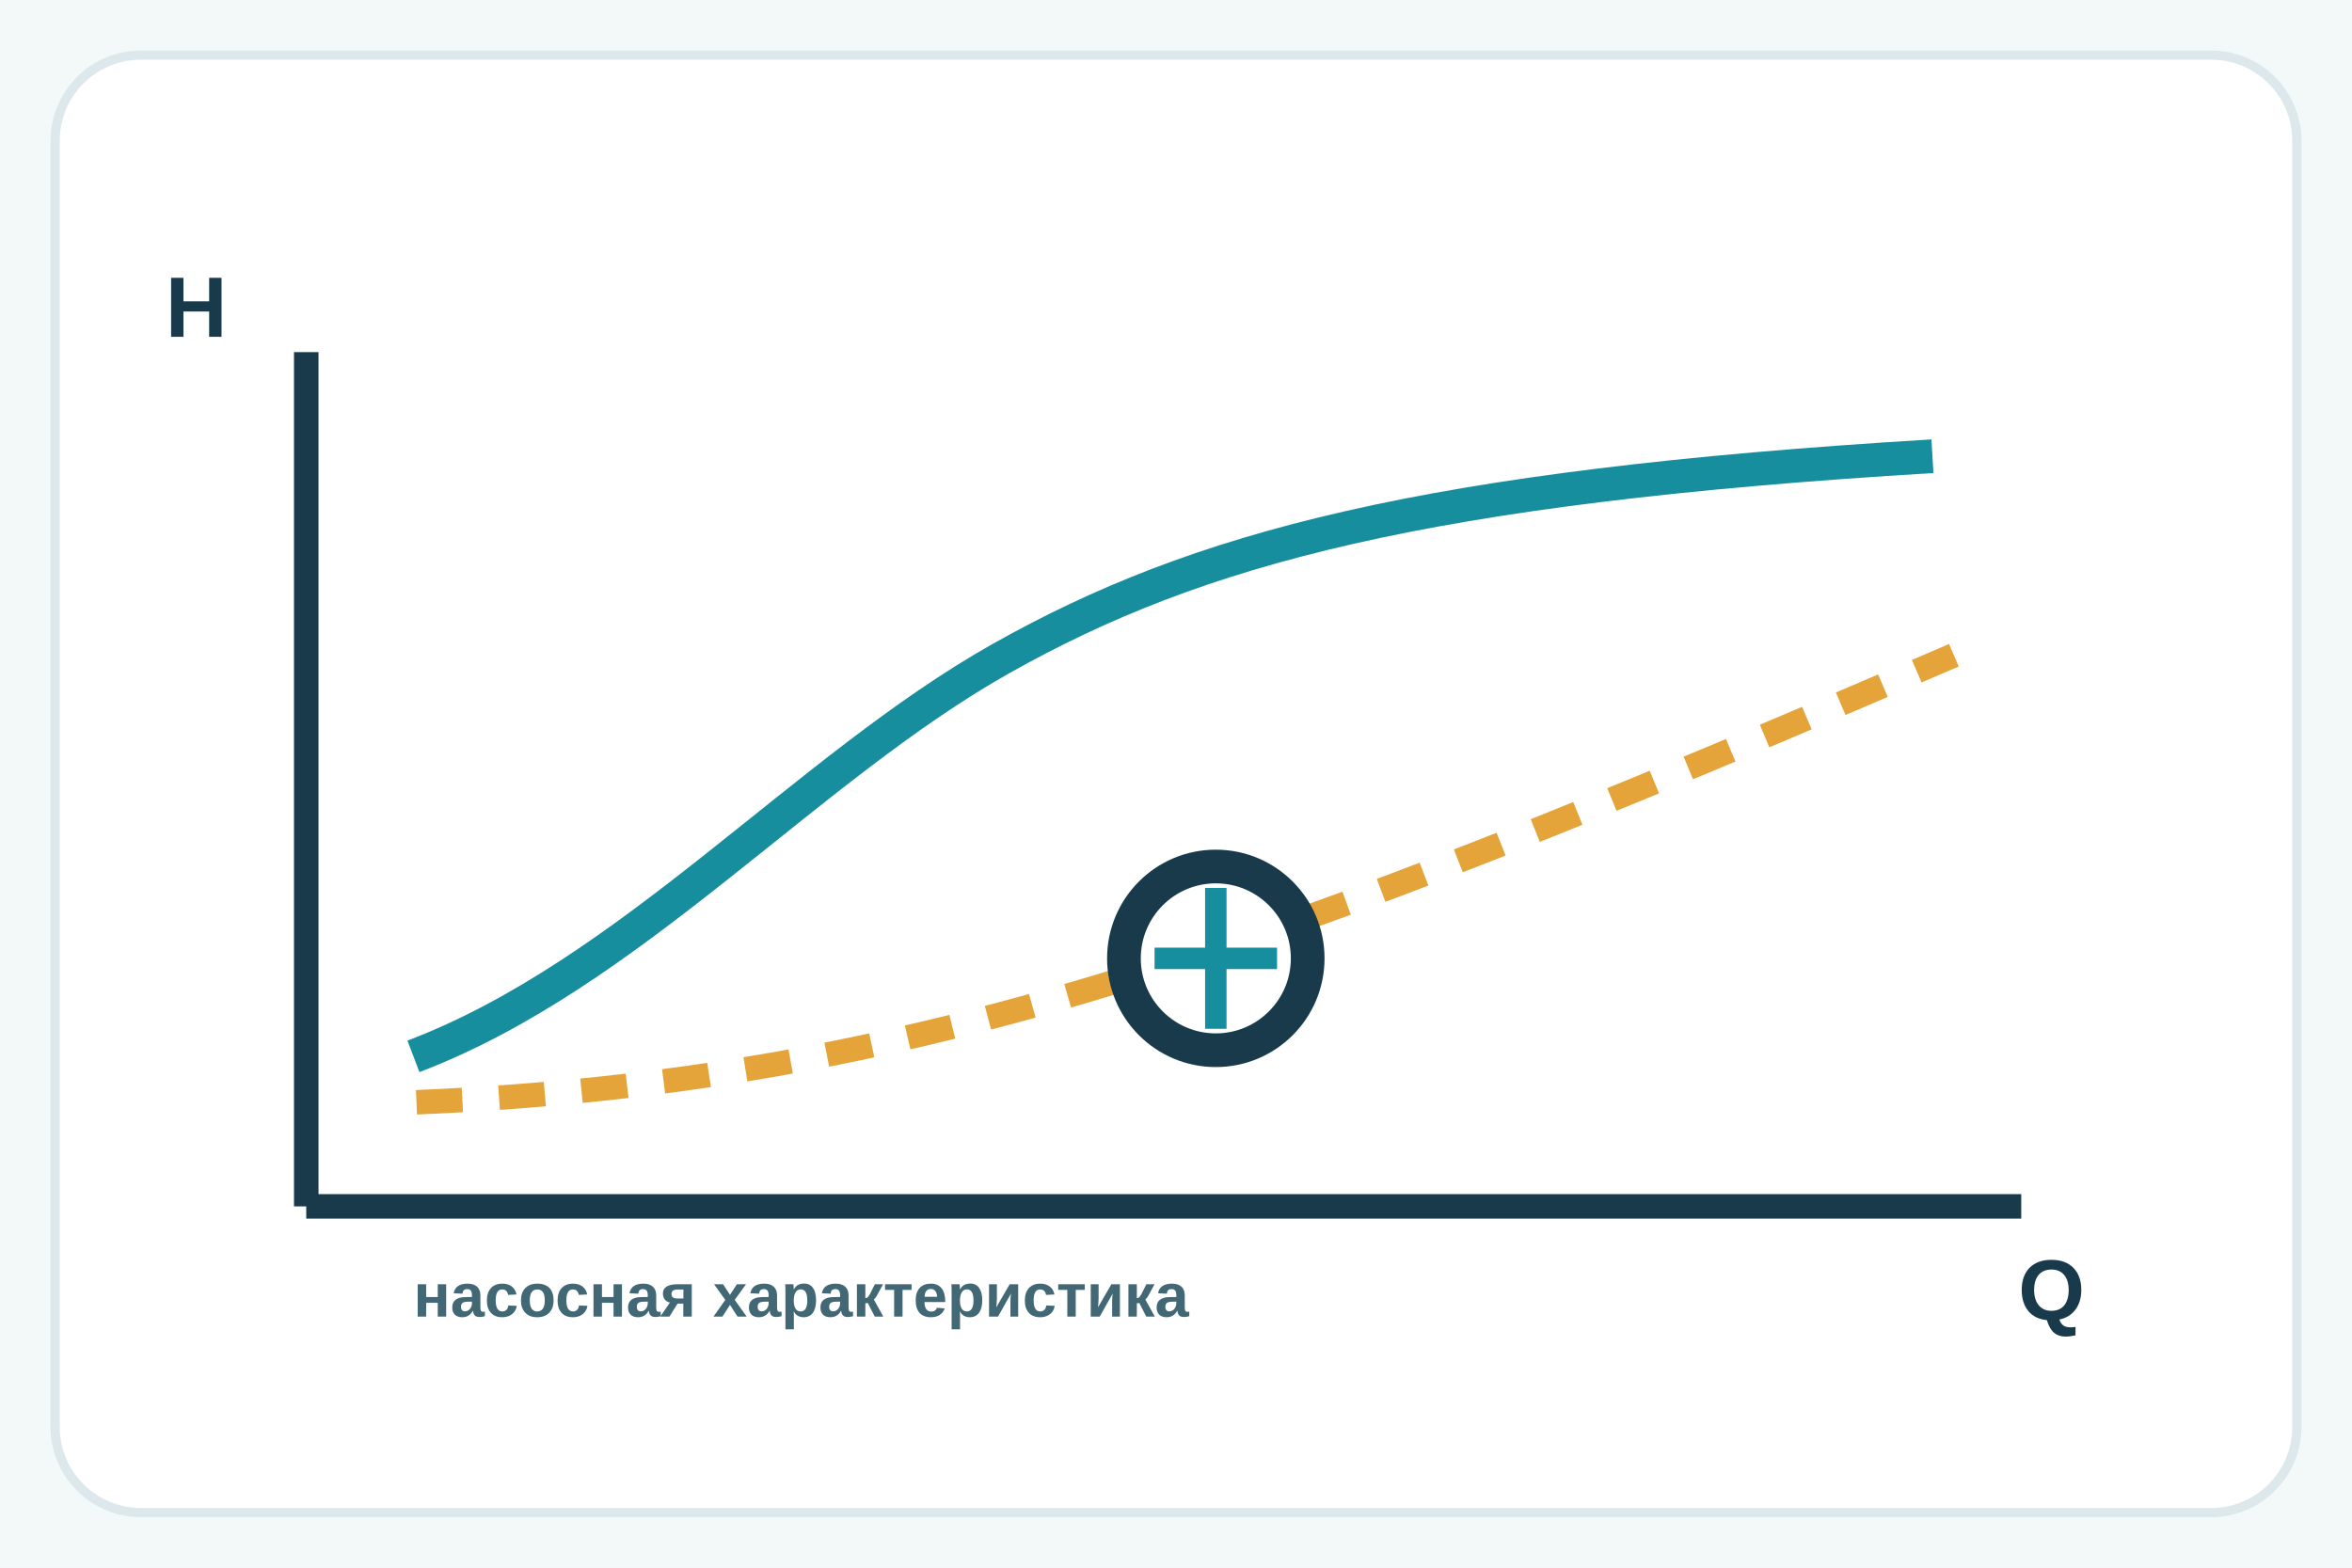
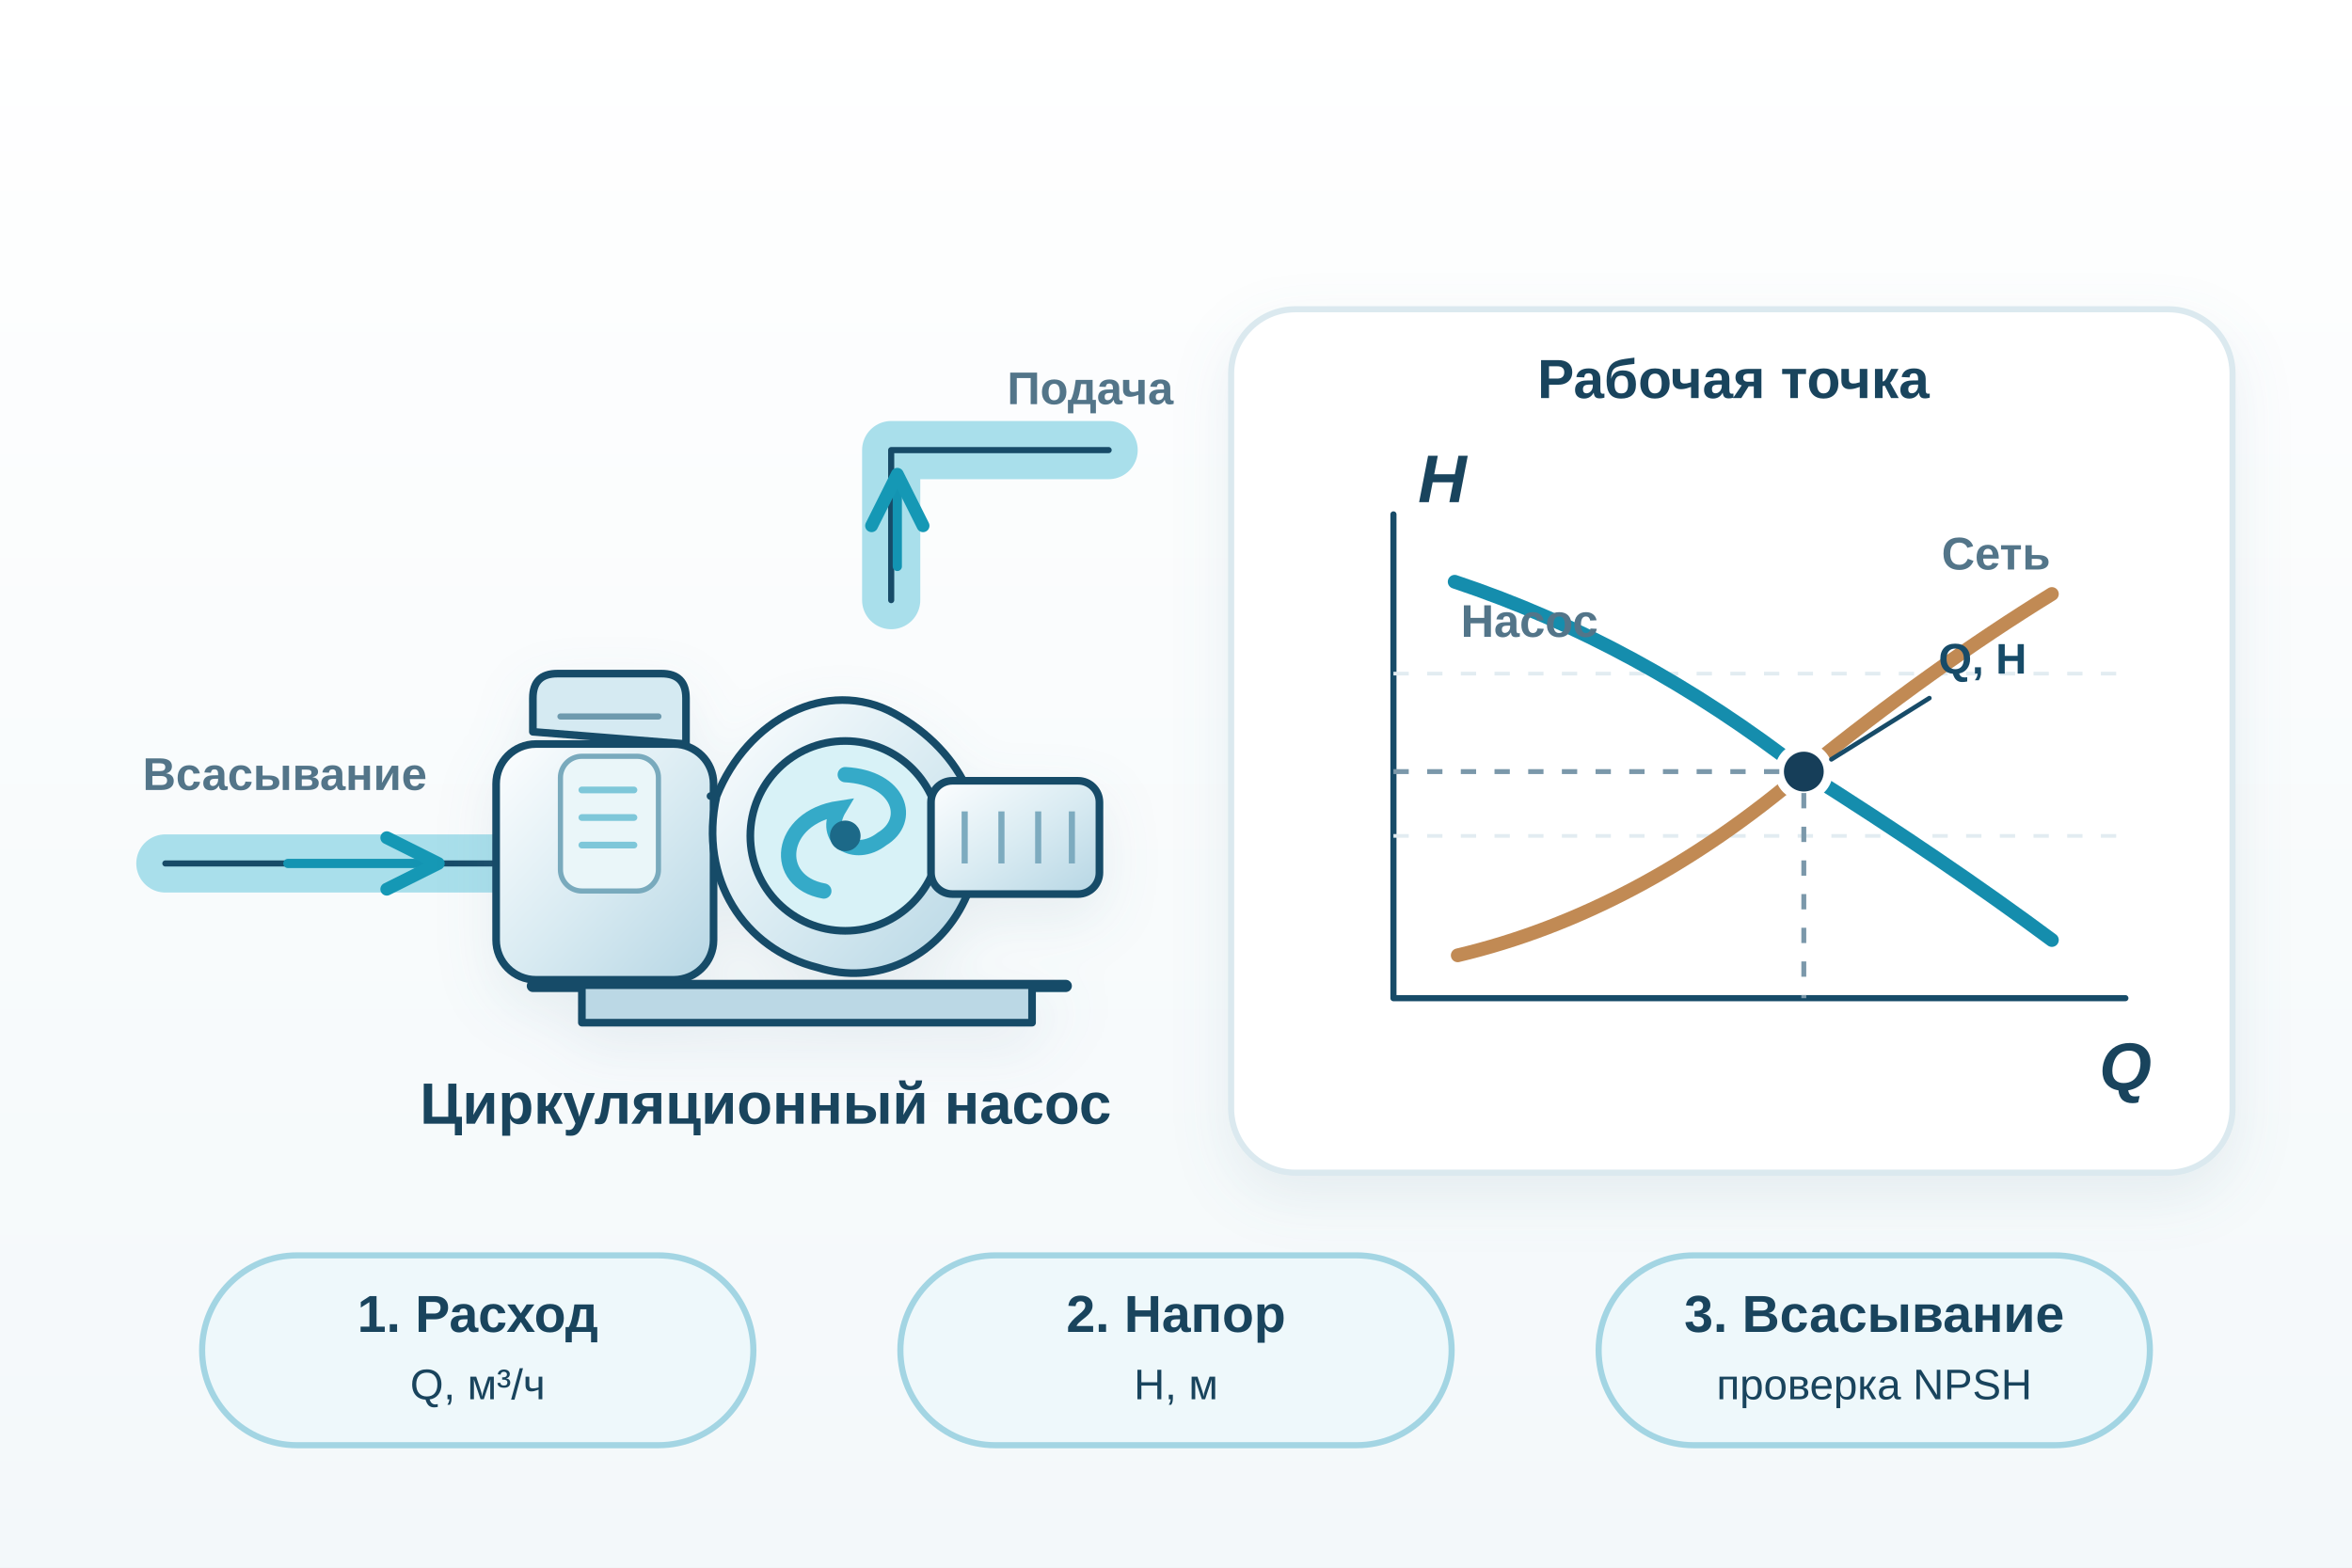
- <svg xmlns="http://www.w3.org/2000/svg" width="768" height="512" viewBox="0 0 768 512">
+ <svg xmlns="http://www.w3.org/2000/svg" width="768" height="512" viewBox="0 0 768 512" role="img" aria-labelledby="t d">
  <defs>
-     <marker id="arrow" markerWidth="12" markerHeight="12" refX="9" refY="6" orient="auto" markerUnits="userSpaceOnUse">
-       <path d="M1 1l9 5-9 5z" fill="#178e9e" />
+     <linearGradient id="bg" x1="0" y1="0" x2="0" y2="1">
+       <stop stop-color="#FFFFFF" />
+       <stop offset="1" stop-color="#F3F8FA" />
+     </linearGradient>
+     <linearGradient id="metal" x1="0" y1="0" x2="1" y2="1">
+       <stop stop-color="#FDFEFF" />
+       <stop offset=".52" stop-color="#D9EBF2" />
+       <stop offset="1" stop-color="#B6D6E4" />
+     </linearGradient>
+     <linearGradient id="water" x1="0" y1="0" x2="1" y2="1">
+       <stop stop-color="#9DE6F2" />
+       <stop offset="1" stop-color="#49BCD7" />
+     </linearGradient>
+     <filter id="shadow" x="-30%" y="-30%" width="160%" height="170%">
+       <feDropShadow dx="0" dy="7" stdDeviation="9" flood-color="#6F98AB" flood-opacity=".13" />
+     </filter>
+     <marker id="arrow" viewBox="0 0 10 10" refX="8" refY="5" markerWidth="7" markerHeight="7" orient="auto">
+       <path d="M1 1L9 5L1 9" fill="none" stroke="#1598B5" stroke-width="2" stroke-linejoin="round" stroke-linecap="round" />
    </marker>
+     <style>
+ .out{stroke:#174B68;stroke-width:2.5;stroke-linecap:round;stroke-linejoin:round}
+ .pipe{fill:none;stroke:#A9DFEB;stroke-width:19;stroke-linecap:round;stroke-linejoin:round}
+ .edge{fill:none;stroke:#174B68;stroke-width:2;stroke-linecap:round;stroke-linejoin:round}
+ .flow{fill:none;stroke:#1394B2;stroke-width:3;stroke-linecap:round;marker-end:url(#arrow)}
+ .txt{font:700 19px Arial,Helvetica,sans-serif;fill:#19445D}
+ .mini{font:600 15px Arial,Helvetica,sans-serif;fill:#537589}
+ .axis{font:700 italic 22px Arial,Helvetica,sans-serif;fill:#19445D}
+ </style>
  </defs>
-   <style>.pipe{fill:#eaf5f7;stroke:#183a4a;stroke-width:14;stroke-linejoin:round}.pipe.thin{stroke-width:10}.water{fill:none;stroke:#2489a8;stroke-width:12;stroke-linecap:round}.water.thin{stroke-width:8}.pool{fill:#cbeef0;stroke:#183a4a;stroke-width:12;stroke-linejoin:round}.soft-stroke{fill:#eaf5f7;stroke:#183a4a;stroke-width:10}.label{font:800 28px "Source Sans Pro",Arial,sans-serif;fill:#183a4a}.small{font:700 20px "Source Sans Pro",Arial,sans-serif;fill:#426775}</style>
-   <rect width="768" height="512" fill="#f3f8f9" />
-   <rect x="18" y="18" width="732" height="476" rx="28" fill="#fff" stroke="#dce8eb" stroke-width="3" />
-   <g>
-     <path d="M100 394V115m0 279h560" stroke="#183a4a" stroke-width="8" />
-     <path d="M135 345C206 318 263 251 327 215s138-56 304-66" fill="none" stroke="#178e9e" stroke-width="11" />
-     <path d="M136 360C300 353 415 310 638 214" fill="none" stroke="#e4a43a" stroke-width="8" stroke-dasharray="15 12" />
-     <circle fill="#fff" stroke="#183a4a" stroke-width="11" cx="397" cy="313" r="30" />
-     <path d="M397 290v46m-20-23h40" stroke="#178e9e" stroke-width="7" />
-     <text x="54" y="110" class="label">H</text>
-     <text x="659" y="431" class="label">Q</text>
-     <text x="135" y="430" class="small">насосная характеристика</text>
+   <rect width="768" height="512" fill="url(#bg)" />
+   <path d="M54 282H188" class="pipe" />
+   <path d="M54 282H188" class="edge" />
+   <path d="M291 196V147H362" class="pipe" />
+   <path d="M291 196V147H362" class="edge" />
+   <path d="M94 282H141" class="flow" />
+   <path d="M293 185V157" class="flow" />
+   <g filter="url(#shadow)">
+     <rect x="162" y="243" width="71" height="77" rx="13" fill="url(#metal)" class="out" />
+     <path d="M174 239V228Q174 220 182 220H216Q224 220 224 228V243Z" fill="#D5EAF2" class="out" />
+     <path d="M183 234H215" stroke="#6E9AAE" stroke-width="2" stroke-linecap="round" />
+     <rect x="183" y="247" width="32" height="44" rx="7" fill="#EAF6F9" stroke="#79AABD" stroke-width="1.7" />
+     <path d="M190 258H207M190 267H207M190 276H207" stroke="#7EC7D9" stroke-width="2.2" stroke-linecap="round" />
+     <path d="M232 260H246" class="out" />
+     <path d="M234 260C244 235 270 221 292 233C314 245 327 269 315 294C306 313 286 322 267 316C243 310 228 287 234 260Z" fill="url(#metal)" class="out" />
+     <circle cx="276" cy="273" r="31" fill="#D8F2F7" class="out" />
+     <path d="M276 253C294 254 298 268 288 274C279 281 268 274 274 264C254 267 252 288 269 291" fill="none" stroke="#36AAC8" stroke-width="5" stroke-linecap="round" />
+     <circle cx="276" cy="273" r="5" fill="#1B6988" />
+     <rect x="304" y="255" width="55" height="37" rx="7" fill="url(#metal)" class="out" />
+     <path d="M315 265V282M327 265V282M339 265V282M350 265V282" stroke="#7DABBF" stroke-width="2" />
+     <path d="M174 322H348" stroke="#174B68" stroke-width="4" stroke-linecap="round" />
+     <path d="M190 323V334H337V323" fill="#BBD8E5" class="out" />
+   </g>
+   <text x="250" y="367" class="txt" text-anchor="middle">Циркуляционный насос</text>
+   <text x="93" y="258" class="mini" text-anchor="middle">Всасывание</text>
+   <text x="356" y="132" class="mini" text-anchor="middle">Подача</text>
+   <g filter="url(#shadow)">
+     <rect x="402" y="101" width="327" height="282" rx="21" fill="#FFFFFF" stroke="#DBE9EF" stroke-width="2" />
+   </g>
+   <text x="566" y="130" font-family="Arial,Helvetica,sans-serif" font-size="18" font-weight="700" fill="#19445D" text-anchor="middle">Рабочая точка</text>
+   <path d="M455 168V326H694" class="edge" />
+   <path d="M455 273H694M455 220H694" fill="none" stroke="#E2ECF1" stroke-width="1.2" stroke-dasharray="5 6" />
+   <path d="M475 190Q535 210 589 252Q635 281 670 307" fill="none" stroke="#158DAD" stroke-width="4.5" stroke-linecap="round" />
+   <path d="M476 312Q535 298 589 252Q631 218 670 194" fill="none" stroke="#C18A54" stroke-width="4.5" stroke-linecap="round" />
+   <circle cx="589" cy="252" r="8" fill="#163E59" stroke="#FFFFFF" stroke-width="3" />
+   <path d="M589 259V326M455 252H582" stroke="#7B98AA" stroke-dasharray="5 6" stroke-width="1.6" />
+   <path d="M598 248L630 228" stroke="#174B68" stroke-width="1.5" stroke-linecap="round" />
+   <text x="463" y="164" class="axis">H</text>
+   <text x="694" y="356" class="axis" text-anchor="middle">Q</text>
+   <text x="477" y="208" class="mini">Насос</text>
+   <text x="634" y="186" class="mini">Сеть</text>
+   <text x="633" y="220" font-family="Arial,Helvetica,sans-serif" font-size="14" font-weight="700" fill="#174B68">Q, H</text>
+   <g font-family="Arial,Helvetica,sans-serif" text-anchor="middle" font-size="17" font-weight="700" fill="#19445D">
+     <rect x="66" y="410" width="180" height="62" rx="31" fill="#EEF8FB" stroke="#A3D5E3" stroke-width="2" />
+     <rect x="294" y="410" width="180" height="62" rx="31" fill="#EEF8FB" stroke="#A3D5E3" stroke-width="2" />
+     <rect x="522" y="410" width="180" height="62" rx="31" fill="#EEF8FB" stroke="#A3D5E3" stroke-width="2" />
+     <text x="156" y="435">1. Расход</text>
+     <text x="156" y="457" font-size="14" font-weight="400">Q, м³/ч</text>
+     <text x="384" y="435">2. Напор</text>
+     <text x="384" y="457" font-size="14" font-weight="400">H, м</text>
+     <text x="612" y="435">3. Всасывание</text>
+     <text x="612" y="457" font-size="14" font-weight="400">проверка NPSH</text>
  </g>
</svg>
